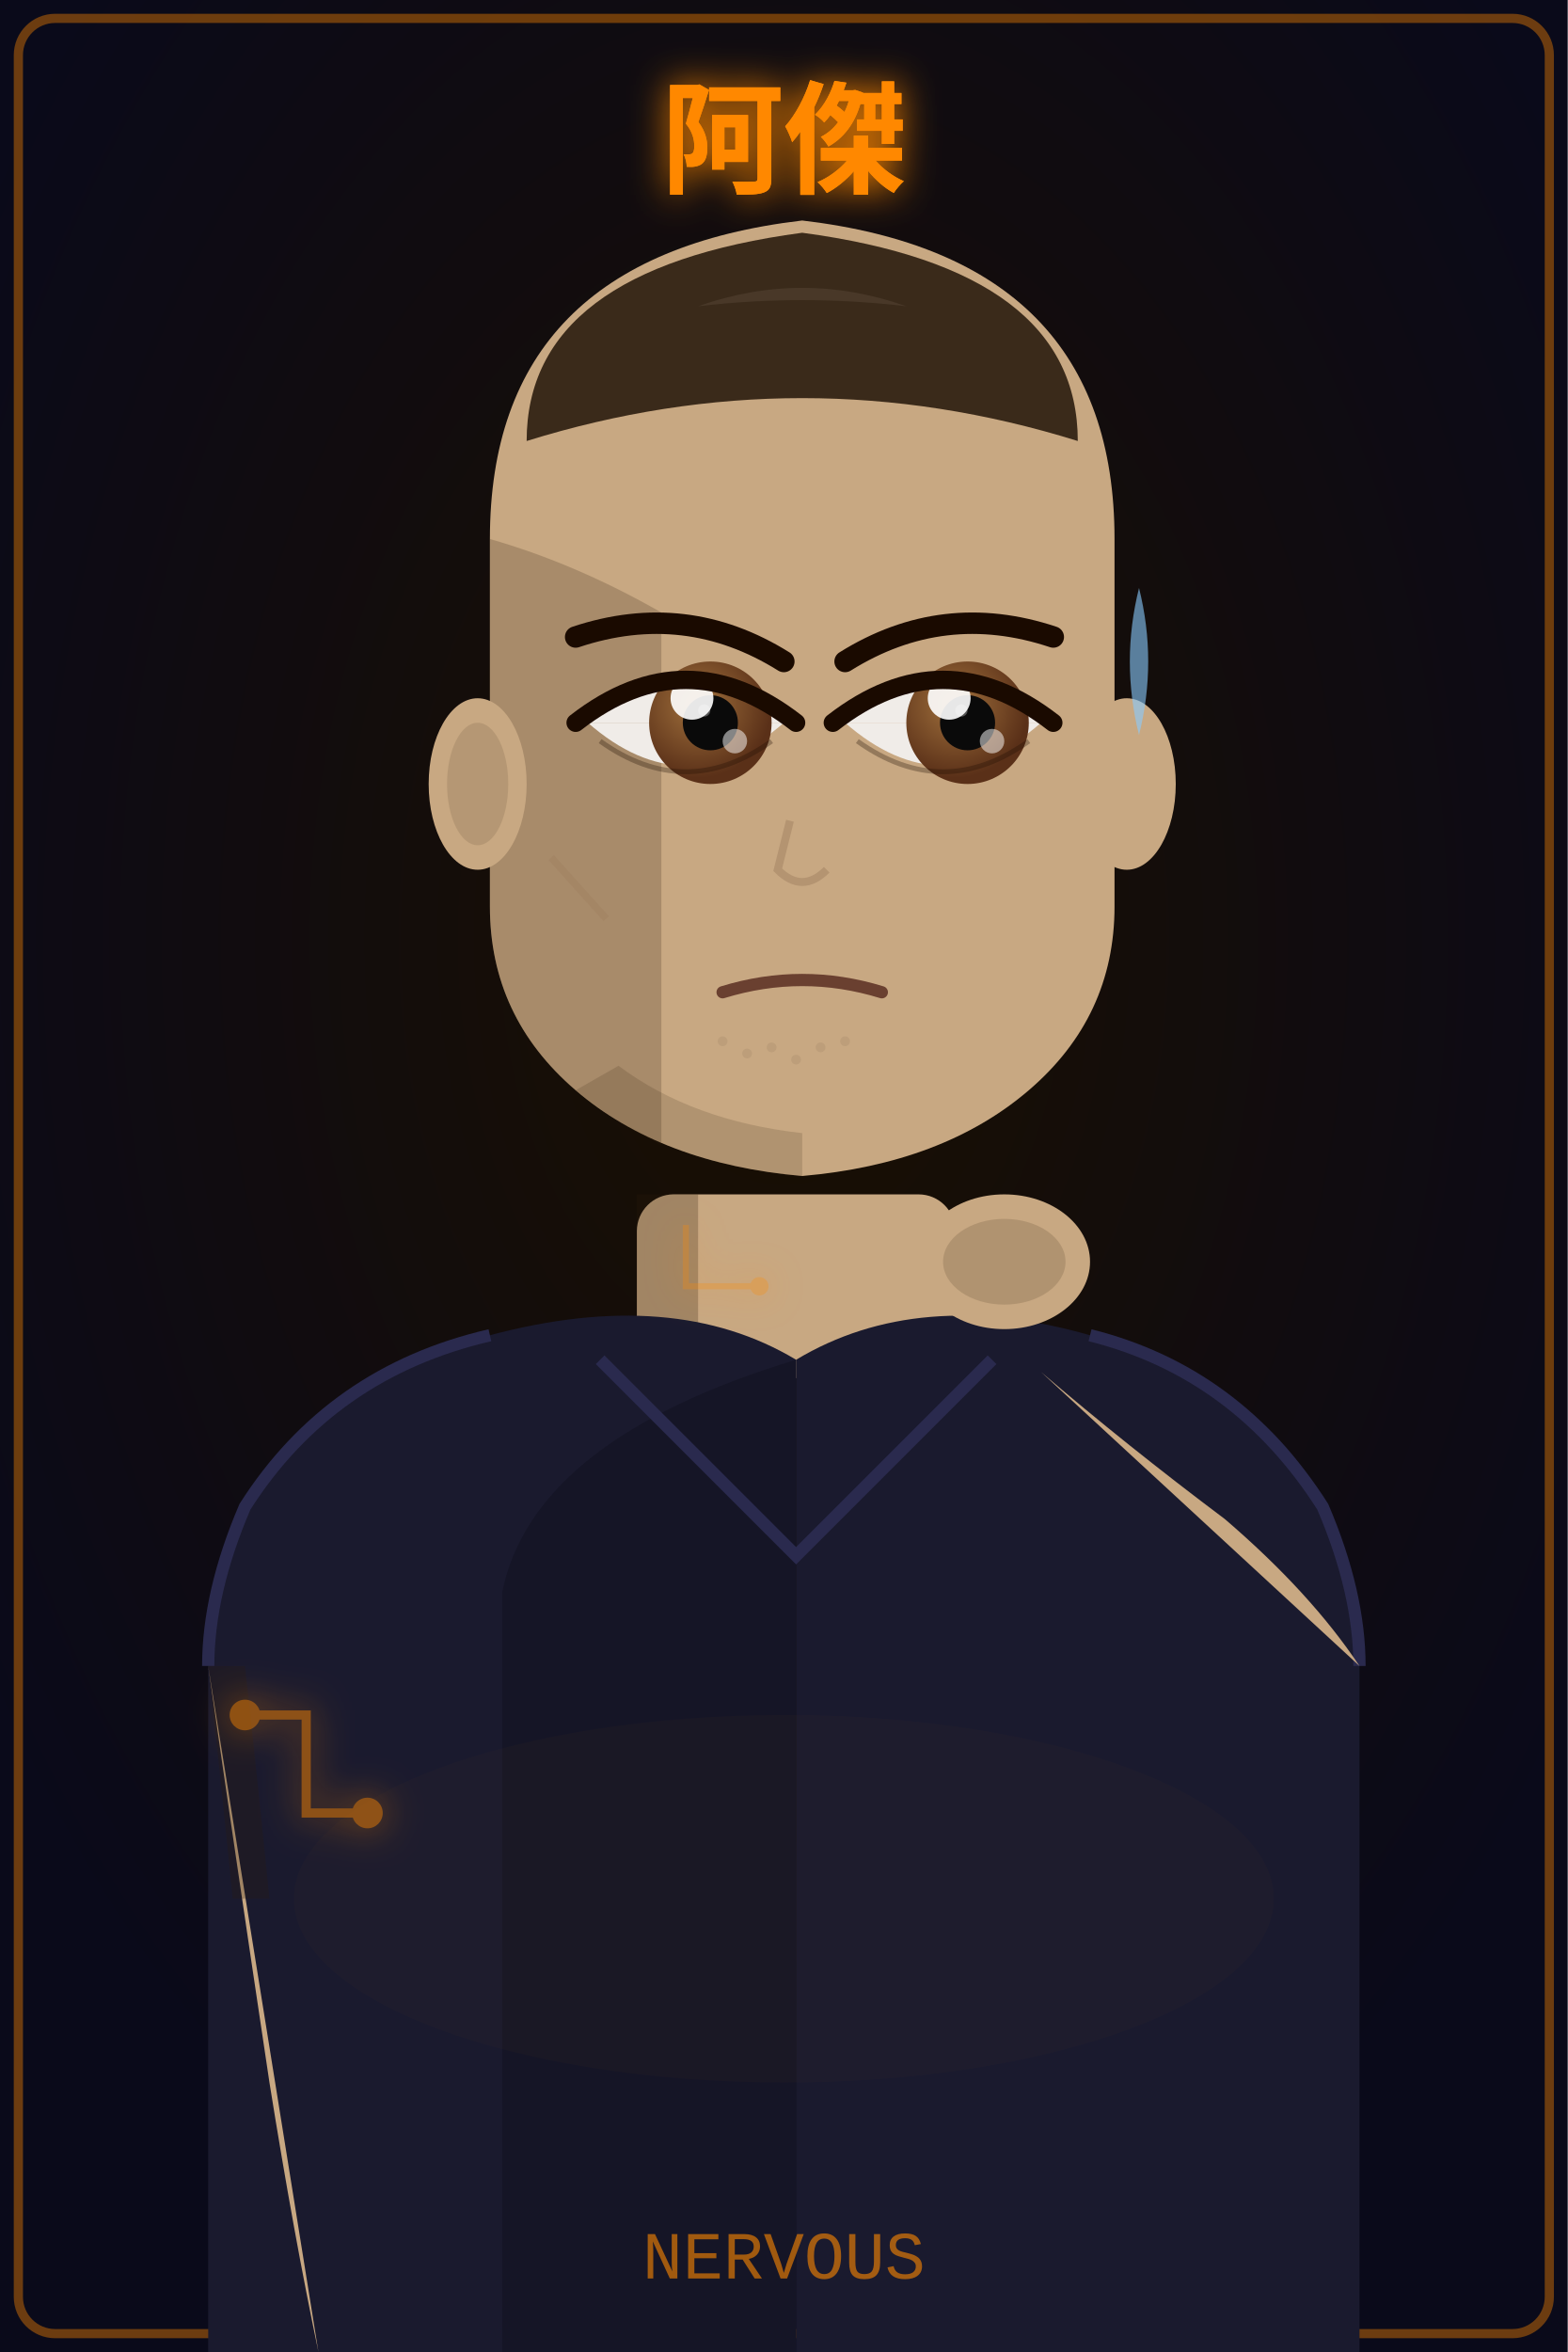
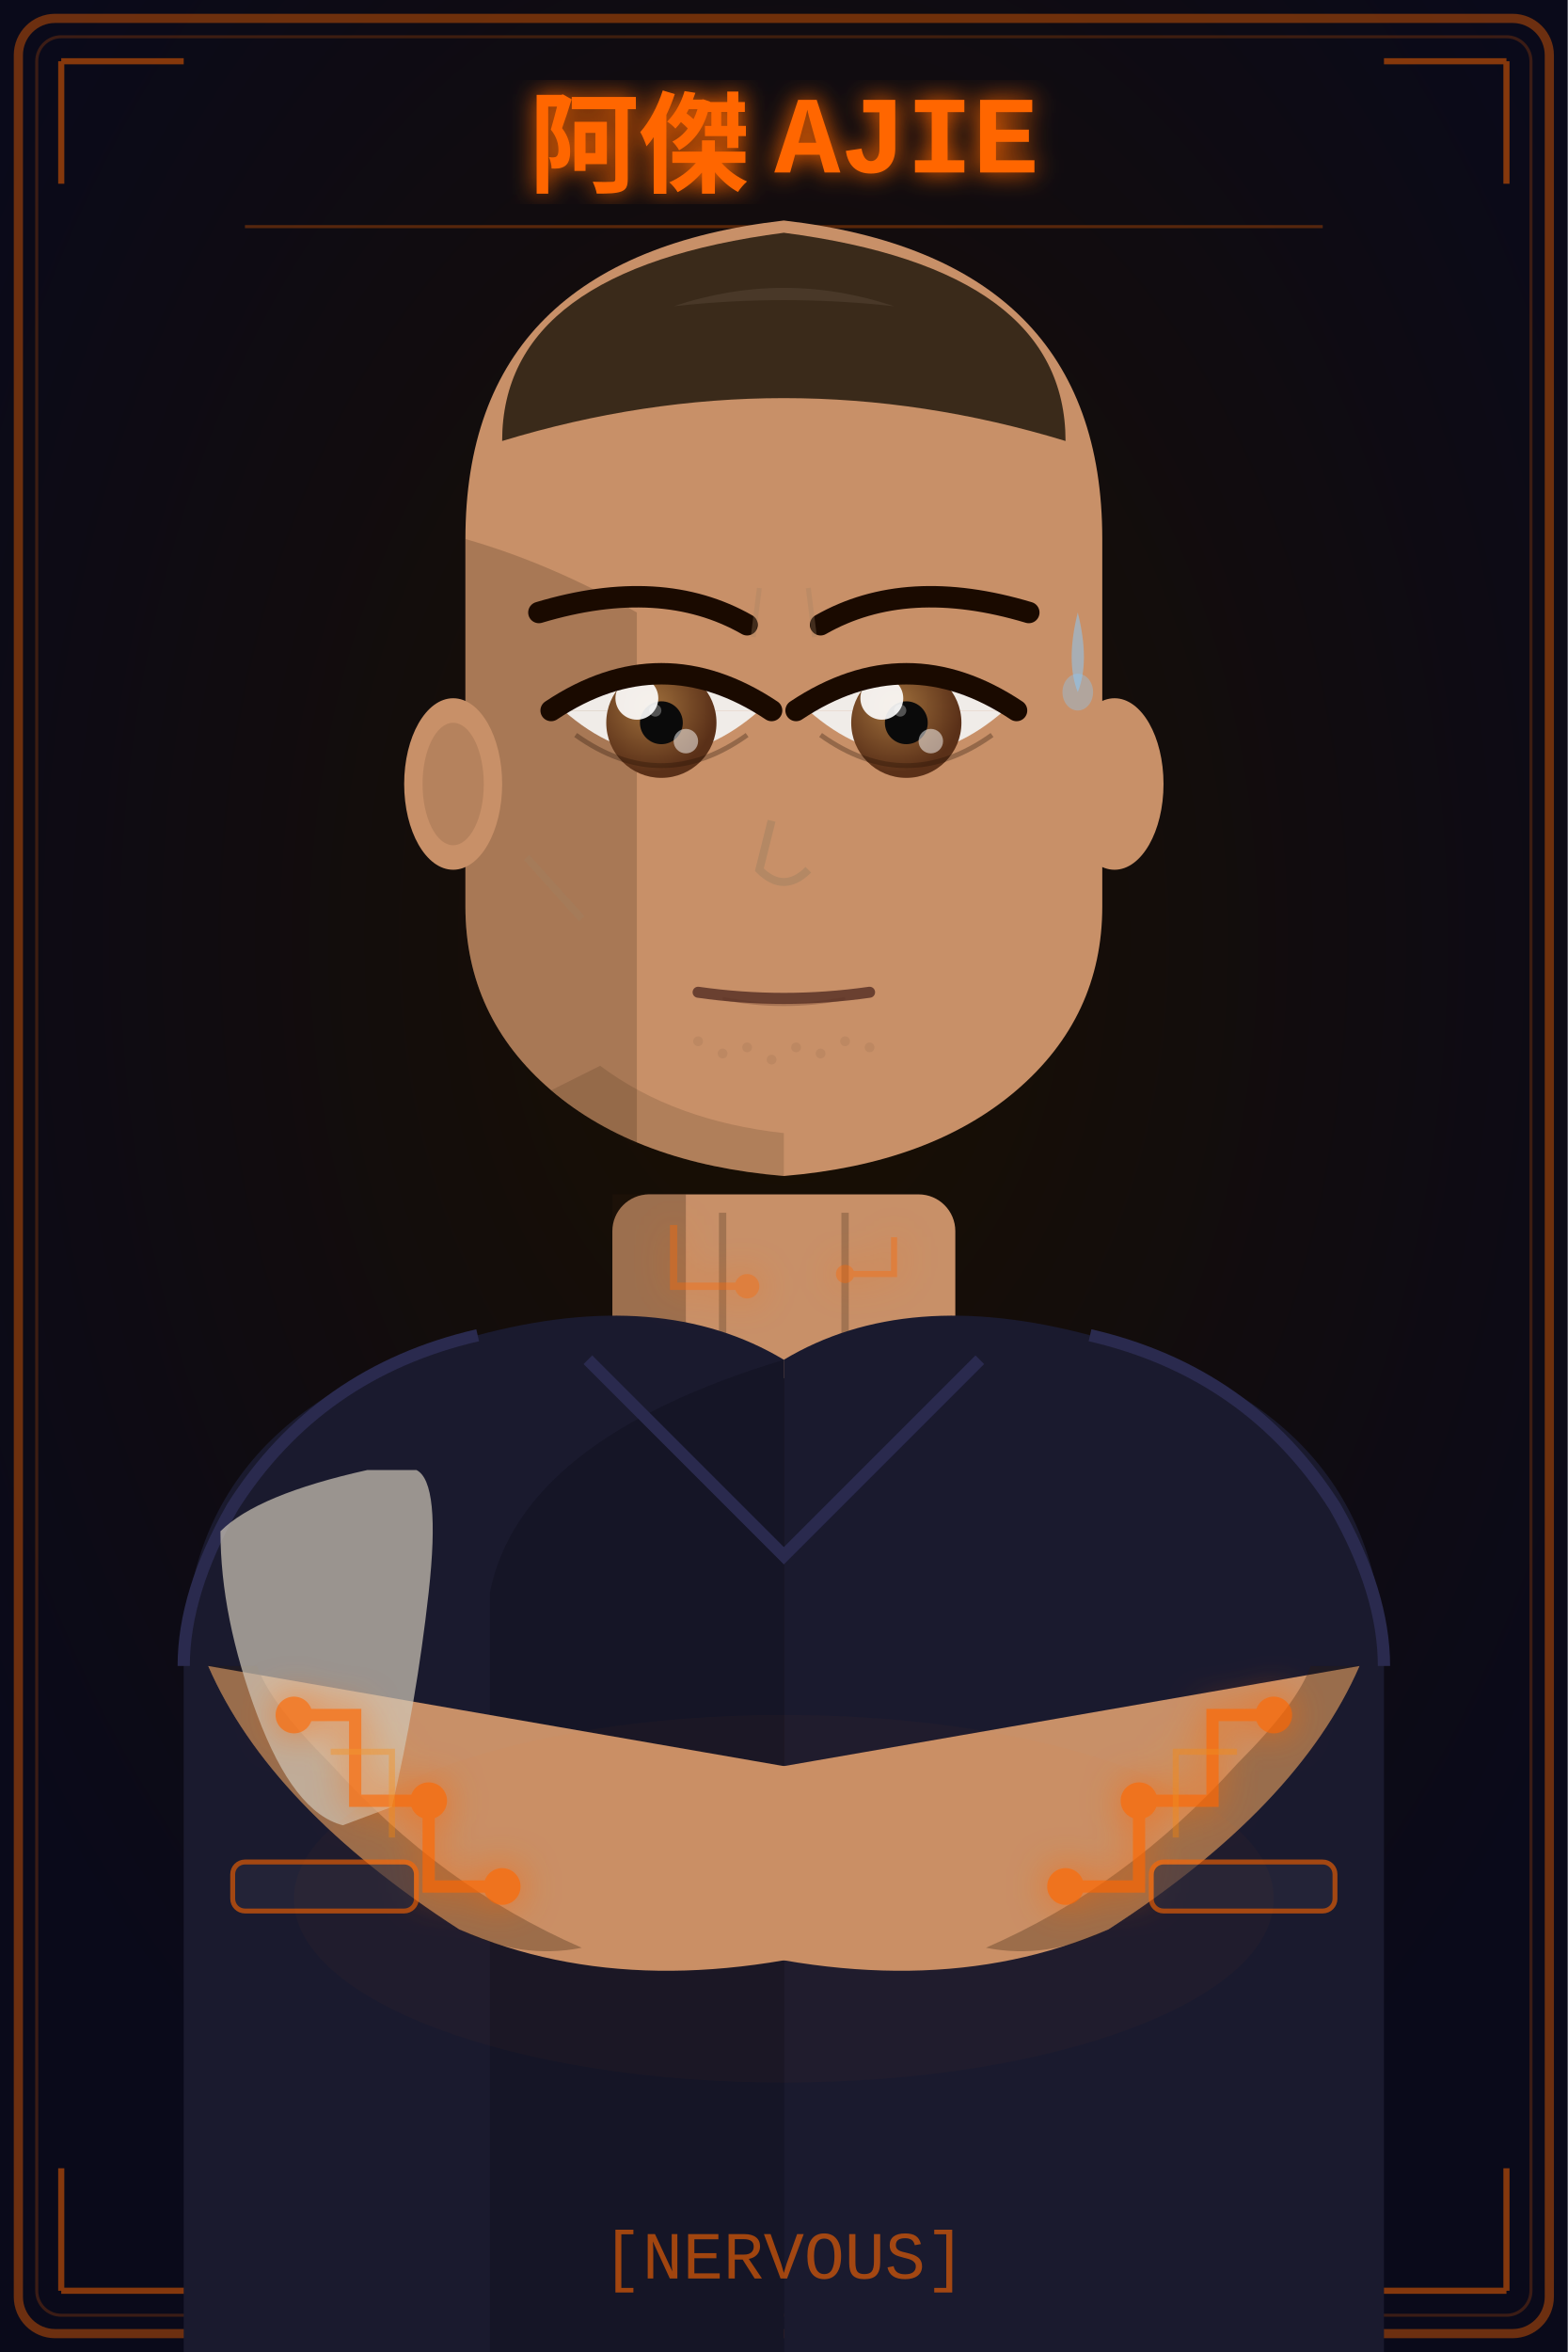
<svg xmlns="http://www.w3.org/2000/svg" width="256" height="384" viewBox="0 0 256 384">
  <defs>
    <radialGradient id="bg_glow" cx="50%" cy="40%" r="60%">
      <stop offset="0%" stop-color="#1a0f00" />
      <stop offset="100%" stop-color="#0a0a1a" />
    </radialGradient>
    <filter id="glow" x="-50%" y="-50%" width="200%" height="200%">
      <feGaussianBlur stdDeviation="3" result="b" />
      <feMerge>
        <feMergeNode in="b" />
        <feMergeNode in="SourceGraphic" />
      </feMerge>
    </filter>
+     <filter id="neonGlow">
+       <feGaussianBlur stdDeviation="2" result="blur" />
+       <feMerge>
+         <feMergeNode in="blur" />
+         <feMergeNode in="SourceGraphic" />
+       </feMerge>
+     </filter>
    <radialGradient id="iris_grad" cx="40%" cy="35%" r="60%">
      <stop offset="0%" stop-color="#a0703c" />
      <stop offset="100%" stop-color="#5a3018" />
    </radialGradient>
  </defs>
  <rect width="256" height="384" fill="url(#bg_glow)" />
-   <rect x="3" y="3" width="250" height="378" rx="6" fill="none" stroke="#ff8800" stroke-width="1.5" opacity="0.4" />
-   <text x="128" y="30" font-family="'Courier New', monospace" font-size="20" font-weight="bold" fill="#ff8800" text-anchor="middle" filter="url(#glow)">阿傑</text>
-   <text x="128" y="30" font-family="'Courier New', monospace" font-size="20" font-weight="bold" fill="#ff8800" text-anchor="middle">阿傑</text>
-   <rect x="104" y="195" width="52" height="30" rx="6" fill="#c8a882" />
-   <path d="M104,195 L114,195 L114,225 L104,225 Z" fill="#2a1a0a" opacity="0.25" />
-   <path d="M130,222 L130,384 L34,384 L34,272 Q34,230 80,218 Q110,210 130,222 Z" fill="#1a1a2e" />
-   <path d="M130,222 L130,384 L222,384 L222,272 Q222,230 178,218 Q150,210 130,222 Z" fill="#1a1a2e" />
-   <path d="M130,222 L130,384 L82,384 L82,260 Q87,235 130,222 Z" fill="#0d0d1a" opacity="0.4" />
-   <path d="M80,218 Q54,224 40,246 Q34,260 34,272" fill="none" stroke="#2a2a4e" stroke-width="2" />
-   <path d="M178,218 Q202,224 216,246 Q222,260 222,272" fill="none" stroke="#2a2a4e" stroke-width="2" />
-   <path d="M34,272 Q38,300 44,340 Q48,365 52,384" fill="#c8a882" />
-   <path d="M34,272 Q36,290 38,310 L44,310 Q42,290 40,272 Z" fill="#2a1a0a" opacity="0.25" />
-   <path d="M222,272 Q214,260 200,248 Q184,236 170,224" fill="#c8a882" />
-   <ellipse cx="164" cy="206" rx="14" ry="11" fill="#c8a882" />
-   <ellipse cx="164" cy="206" rx="10" ry="7" fill="#2a1a0a" opacity="0.15" />
-   <g filter="url(#glow)" opacity="0.5">
-     <path d="M40,280 L50,280 L50,296 L60,296" fill="none" stroke="#ff8800" stroke-width="1.5" />
-     <circle cx="40" cy="280" r="2.5" fill="#ff8800" />
-     <circle cx="60" cy="296" r="2.5" fill="#ff8800" />
+   <rect x="3" y="3" width="250" height="378" rx="6" fill="none" stroke="#ff6600" stroke-width="1.5" opacity="0.4" />
+   <rect x="6" y="6" width="244" height="372" rx="4" fill="none" stroke="#ff6600" stroke-width="0.5" opacity="0.2" />
+   <text x="128" y="30" font-family="'Courier New', monospace" font-size="18" font-weight="bold" fill="#ff6600" text-anchor="middle" filter="url(#neonGlow)">阿傑 AJIE</text>
+   <line x1="40" y1="37" x2="216" y2="37" stroke="#ff6600" stroke-width="0.5" opacity="0.3" />
+   <rect x="100" y="195" width="56" height="30" rx="6" fill="#c89068" />
+   <path d="M100,195 L112,195 L112,225 L100,225 Z" fill="#2a1a0a" opacity="0.28" />
+   <line x1="118" y1="198" x2="118" y2="222" stroke="#2a1a0a" stroke-width="1.2" opacity="0.25" />
+   <line x1="138" y1="198" x2="138" y2="222" stroke="#2a1a0a" stroke-width="1.2" opacity="0.25" />
+   <path d="M128,222 L128,384 L30,384 L30,272 Q30,230 78,218 Q108,210 128,222 Z" fill="#1a1a2e" />
+   <path d="M128,222 L128,384 L226,384 L226,272 Q226,230 178,218 Q148,210 128,222 Z" fill="#1a1a2e" />
+   <path d="M128,222 L128,384 L80,384 L80,260 Q85,235 128,222 Z" fill="#0d0d1a" opacity="0.4" />
+   <path d="M78,218 Q52,224 38,246 Q30,260 30,272" fill="none" stroke="#2a2a4e" stroke-width="2" />
+   <path d="M178,218 Q204,224 218,246 Q226,260 226,272" fill="none" stroke="#2a2a4e" stroke-width="2" />
+   <path d="M34,272 Q44,295 75,315 Q105,328 145,316 Q162,308 172,296" fill="#c89068" />
+   <path d="M222,272 Q212,295 181,315 Q151,328 111,316 Q94,308 84,296" fill="#c89068" />
+   <path d="M34,272 Q44,295 75,315 Q85,320 95,318 Q72,308 54,288 Q44,278 42,272 Z" fill="#2a1a0a" opacity="0.3" />
+   <path d="M222,272 Q212,295 181,315 Q171,320 161,318 Q184,308 202,288 Q212,278 214,272 Z" fill="#2a1a0a" opacity="0.3" />
+   <path d="M36,250 Q42,244 60,240 L68,240 Q72,242 70,260 Q68,278 64,295 L56,298 Q48,296 42,280 Q36,264 36,250 Z" fill="#d0c8b8" opacity="0.7" />
+   <g filter="url(#glow)" opacity="0.7">
+     <path d="M48,280 L58,280 L58,294 L70,294 L70,308 L82,308" fill="none" stroke="#ff6600" stroke-width="2" />
+     <circle cx="48" cy="280" r="3" fill="#ff6600" />
+     <circle cx="70" cy="294" r="3" fill="#ff6600" />
+     <circle cx="82" cy="308" r="3" fill="#ff6600" />
+     <path d="M54,286 L64,286 L64,300" fill="none" stroke="#ff8800" stroke-width="1" opacity="0.5" />
  </g>
-   <path d="M98,222 L130,254 L162,222" fill="none" stroke="#2a2a4e" stroke-width="2" />
-   <path d="M80,88 Q80,42 131,36 Q182,42 182,88 L182,148 Q182,166 168,178 Q154,190 131,192 Q108,190 94,178 Q80,166 80,148 Z" fill="#c8a882" />
-   <path d="M80,88 L80,148 Q80,166 94,178 Q100,183 108,187 L108,100 Q94,92 80,88 Z" fill="#2a1a0a" opacity="0.2" />
-   <path d="M94,178 Q108,190 131,192 L131,185 Q113,183 101,174 Z" fill="#2a1a0a" opacity="0.15" />
-   <path d="M86,72 Q86,44 131,38 Q176,44 176,72 Q131,58 86,72 Z" fill="#3a2a1a" />
-   <path d="M114,50 Q131,44 148,50 Q131,48 114,50 Z" fill="#6a5a4a" opacity="0.3" />
-   <ellipse cx="78" cy="128" rx="8" ry="14" fill="#c8a882" />
-   <ellipse cx="78" cy="128" rx="5" ry="10" fill="#2a1a0a" opacity="0.12" />
-   <ellipse cx="184" cy="128" rx="8" ry="14" fill="#c8a882" />
-   <path d="M186,96 Q189,108 186,120 Q183,108 186,96 Z" fill="#88ccff" opacity="0.6" />
-   <path d="M96,118 Q112,106 128,118" fill="#f0ece8" />
-   <path d="M96,118 Q112,132 128,118" fill="#f0ece8" />
-   <circle cx="116" cy="118" r="10" fill="url(#iris_grad)" />
-   <circle cx="116" cy="118" r="4.5" fill="#0a0a0a" />
-   <circle cx="113" cy="114" r="3.5" fill="#ffffff" opacity="0.9" />
-   <circle cx="120" cy="121" r="2" fill="#ffffff" opacity="0.5" />
-   <circle cx="115" cy="116" r="1" fill="#ffffff" opacity="0.3" />
-   <path d="M94,118 Q112,104 130,118" fill="none" stroke="#1a0a00" stroke-width="3" stroke-linecap="round" />
-   <path d="M98,121 Q112,131 126,121" fill="none" stroke="#1a0a00" stroke-width="0.8" opacity="0.3" />
-   <path d="M138,118 Q154,106 170,118" fill="#f0ece8" />
-   <path d="M138,118 Q154,132 170,118" fill="#f0ece8" />
-   <circle cx="158" cy="118" r="10" fill="url(#iris_grad)" />
-   <circle cx="158" cy="118" r="4.5" fill="#0a0a0a" />
-   <circle cx="155" cy="114" r="3.5" fill="#ffffff" opacity="0.9" />
-   <circle cx="162" cy="121" r="2" fill="#ffffff" opacity="0.5" />
-   <circle cx="157" cy="116" r="1" fill="#ffffff" opacity="0.3" />
-   <path d="M136,118 Q154,104 172,118" fill="none" stroke="#1a0a00" stroke-width="3" stroke-linecap="round" />
-   <path d="M140,121 Q154,131 168,121" fill="none" stroke="#1a0a00" stroke-width="0.8" opacity="0.3" />
-   <path d="M94,104 Q112,98 128,108" fill="none" stroke="#1a0a00" stroke-width="3.5" stroke-linecap="round" />
-   <path d="M138,108 Q154,98 172,104" fill="none" stroke="#1a0a00" stroke-width="3.5" stroke-linecap="round" />
-   <path d="M129,134 L127,142 Q131,146 135,142" fill="none" stroke="#a08060" stroke-width="1.3" opacity="0.5" />
-   <path d="M118,162 Q131,158 144,162" fill="none" stroke="#6a4030" stroke-width="2" stroke-linecap="round" />
+   <g filter="url(#glow)" opacity="0.7">
+     <path d="M208,280 L198,280 L198,294 L186,294 L186,308 L174,308" fill="none" stroke="#ff6600" stroke-width="2" />
+     <circle cx="208" cy="280" r="3" fill="#ff6600" />
+     <circle cx="186" cy="294" r="3" fill="#ff6600" />
+     <circle cx="174" cy="308" r="3" fill="#ff6600" />
+     <path d="M202,286 L192,286 L192,300" fill="none" stroke="#ff8800" stroke-width="1" opacity="0.5" />
+   </g>
+   <rect x="38" y="304" width="30" height="8" rx="2" fill="#2a2a3e" stroke="#ff6600" stroke-width="0.8" opacity="0.6" />
+   <rect x="188" y="304" width="30" height="8" rx="2" fill="#2a2a3e" stroke="#ff6600" stroke-width="0.8" opacity="0.6" />
+   <path d="M96,222 L128,254 L160,222" fill="none" stroke="#2a2a4e" stroke-width="2" />
+   <path d="M76,88 Q76,42 128,36 Q180,42 180,88 L180,148 Q180,166 166,178 Q152,190 128,192 Q104,190 90,178 Q76,166 76,148 Z" fill="#c89068" />
+   <path d="M76,88 L76,148 Q76,166 90,178 Q96,183 104,187 L104,100 Q90,92 76,88 Z" fill="#2a1a0a" opacity="0.2" />
+   <path d="M90,178 Q104,190 128,192 L128,185 Q110,183 98,174 Z" fill="#2a1a0a" opacity="0.15" />
+   <path d="M82,72 Q82,44 128,38 Q174,44 174,72 Q128,58 82,72 Z" fill="#3a2a1a" />
+   <path d="M110,50 Q128,44 146,50 Q128,48 110,50 Z" fill="#6a5a4a" opacity="0.3" />
+   <ellipse cx="74" cy="128" rx="8" ry="14" fill="#c89068" />
+   <ellipse cx="74" cy="128" rx="5" ry="10" fill="#2a1a0a" opacity="0.12" />
+   <ellipse cx="182" cy="128" rx="8" ry="14" fill="#c89068" />
+   <path d="M92,116 Q108,106 124,116" fill="#f0ece8" />
+   <path d="M92,116 Q108,130 124,116" fill="#f0ece8" />
+   <circle cx="108" cy="118" r="9" fill="url(#iris_grad)" />
+   <circle cx="108" cy="118" r="3.5" fill="#0a0a0a" />
+   <circle cx="104" cy="114" r="3.5" fill="#ffffff" opacity="0.9" />
+   <circle cx="112" cy="121" r="2" fill="#ffffff" opacity="0.5" />
+   <circle cx="107" cy="116" r="1" fill="#ffffff" opacity="0.3" />
+   <path d="M90,116 Q108,104 126,116" fill="none" stroke="#1a0a00" stroke-width="3.5" stroke-linecap="round" />
+   <path d="M94,120 Q108,130 122,120" fill="none" stroke="#1a0a00" stroke-width="0.8" opacity="0.3" />
+   <path d="M132,116 Q148,106 164,116" fill="#f0ece8" />
+   <path d="M132,116 Q148,130 164,116" fill="#f0ece8" />
+   <circle cx="148" cy="118" r="9" fill="url(#iris_grad)" />
+   <circle cx="148" cy="118" r="3.5" fill="#0a0a0a" />
+   <circle cx="144" cy="114" r="3.5" fill="#ffffff" opacity="0.9" />
+   <circle cx="152" cy="121" r="2" fill="#ffffff" opacity="0.5" />
+   <circle cx="147" cy="116" r="1" fill="#ffffff" opacity="0.3" />
+   <path d="M130,116 Q148,104 166,116" fill="none" stroke="#1a0a00" stroke-width="3.5" stroke-linecap="round" />
+   <path d="M134,120 Q148,130 162,120" fill="none" stroke="#1a0a00" stroke-width="0.8" opacity="0.3" />
+   <path d="M88,100 Q108,94 122,102" fill="none" stroke="#1a0a00" stroke-width="3.5" stroke-linecap="round" />
+   <path d="M134,102 Q148,94 168,100" fill="none" stroke="#1a0a00" stroke-width="3.5" stroke-linecap="round" />
+   <line x1="124" y1="96" x2="123" y2="104" stroke="#a08060" stroke-width="0.8" opacity="0.3" />
+   <line x1="132" y1="96" x2="133" y2="104" stroke="#a08060" stroke-width="0.8" opacity="0.3" />
+   <path d="M176,100 Q178,108 176,113 Q174,108 176,100 Z" fill="#88ccff" opacity="0.5" />
+   <ellipse cx="176" cy="113" rx="2.5" ry="3" fill="#88ccff" opacity="0.35" />
+   <path d="M126,134 L124,142 Q128,146 132,142" fill="none" stroke="#a08060" stroke-width="1.3" opacity="0.5" />
+   <path d="M114,162 Q128,164 142,162" fill="none" stroke="#6a4030" stroke-width="1.8" stroke-linecap="round" />
+   <path d="M118,163 Q128,165 138,163" fill="none" stroke="#5a3020" stroke-width="0.5" opacity="0.3" />
  <g opacity="0.08" fill="#3a2a1a">
-     <circle cx="118" cy="170" r="0.8" />
-     <circle cx="122" cy="172" r="0.8" />
-     <circle cx="126" cy="171" r="0.8" />
-     <circle cx="130" cy="173" r="0.8" />
-     <circle cx="134" cy="171" r="0.8" />
+     <circle cx="114" cy="170" r="0.8" />
+     <circle cx="118" cy="172" r="0.8" />
+     <circle cx="122" cy="171" r="0.8" />
+     <circle cx="126" cy="173" r="0.8" />
+     <circle cx="130" cy="171" r="0.8" />
+     <circle cx="134" cy="172" r="0.8" />
    <circle cx="138" cy="170" r="0.8" />
+     <circle cx="142" cy="171" r="0.8" />
  </g>
-   <line x1="90" y1="140" x2="99" y2="150" stroke="#a08060" stroke-width="1.2" opacity="0.45" />
-   <g filter="url(#glow)" opacity="0.3">
-     <path d="M112,200 L112,210 L124,210" fill="none" stroke="#ff8800" stroke-width="1" />
-     <circle cx="124" cy="210" r="1.5" fill="#ff8800" />
+   <line x1="86" y1="140" x2="95" y2="150" stroke="#a08060" stroke-width="1.2" opacity="0.4" />
+   <g filter="url(#glow)" opacity="0.4">
+     <path d="M110,200 L110,210 L122,210" fill="none" stroke="#ff6600" stroke-width="1.2" />
+     <circle cx="122" cy="210" r="2" fill="#ff6600" />
+     <path d="M146,202 L146,208 L138,208" fill="none" stroke="#ff6600" stroke-width="1" />
+     <circle cx="138" cy="208" r="1.5" fill="#ff6600" />
  </g>
-   <ellipse cx="128" cy="310" rx="80" ry="30" fill="#ff8800" opacity="0.02" />
-   <text x="128" y="372" font-family="'Courier New', monospace" font-size="11" fill="#ff8800" text-anchor="middle" opacity="0.6">NERVOUS</text>
+   <ellipse cx="128" cy="310" rx="80" ry="30" fill="#ff6600" opacity="0.03" />
+   <path d="M10,10 L30,10 M10,10 L10,30" fill="none" stroke="#ff6600" stroke-width="1" opacity="0.5" />
+   <path d="M246,10 L226,10 M246,10 L246,30" fill="none" stroke="#ff6600" stroke-width="1" opacity="0.5" />
+   <path d="M10,374 L30,374 M10,374 L10,354" fill="none" stroke="#ff6600" stroke-width="1" opacity="0.5" />
+   <path d="M246,374 L226,374 M246,374 L246,354" fill="none" stroke="#ff6600" stroke-width="1" opacity="0.5" />
+   <text x="128" y="372" font-family="'Courier New', monospace" font-size="11" fill="#ff6600" text-anchor="middle" opacity="0.6">[NERVOUS]</text>
</svg>
